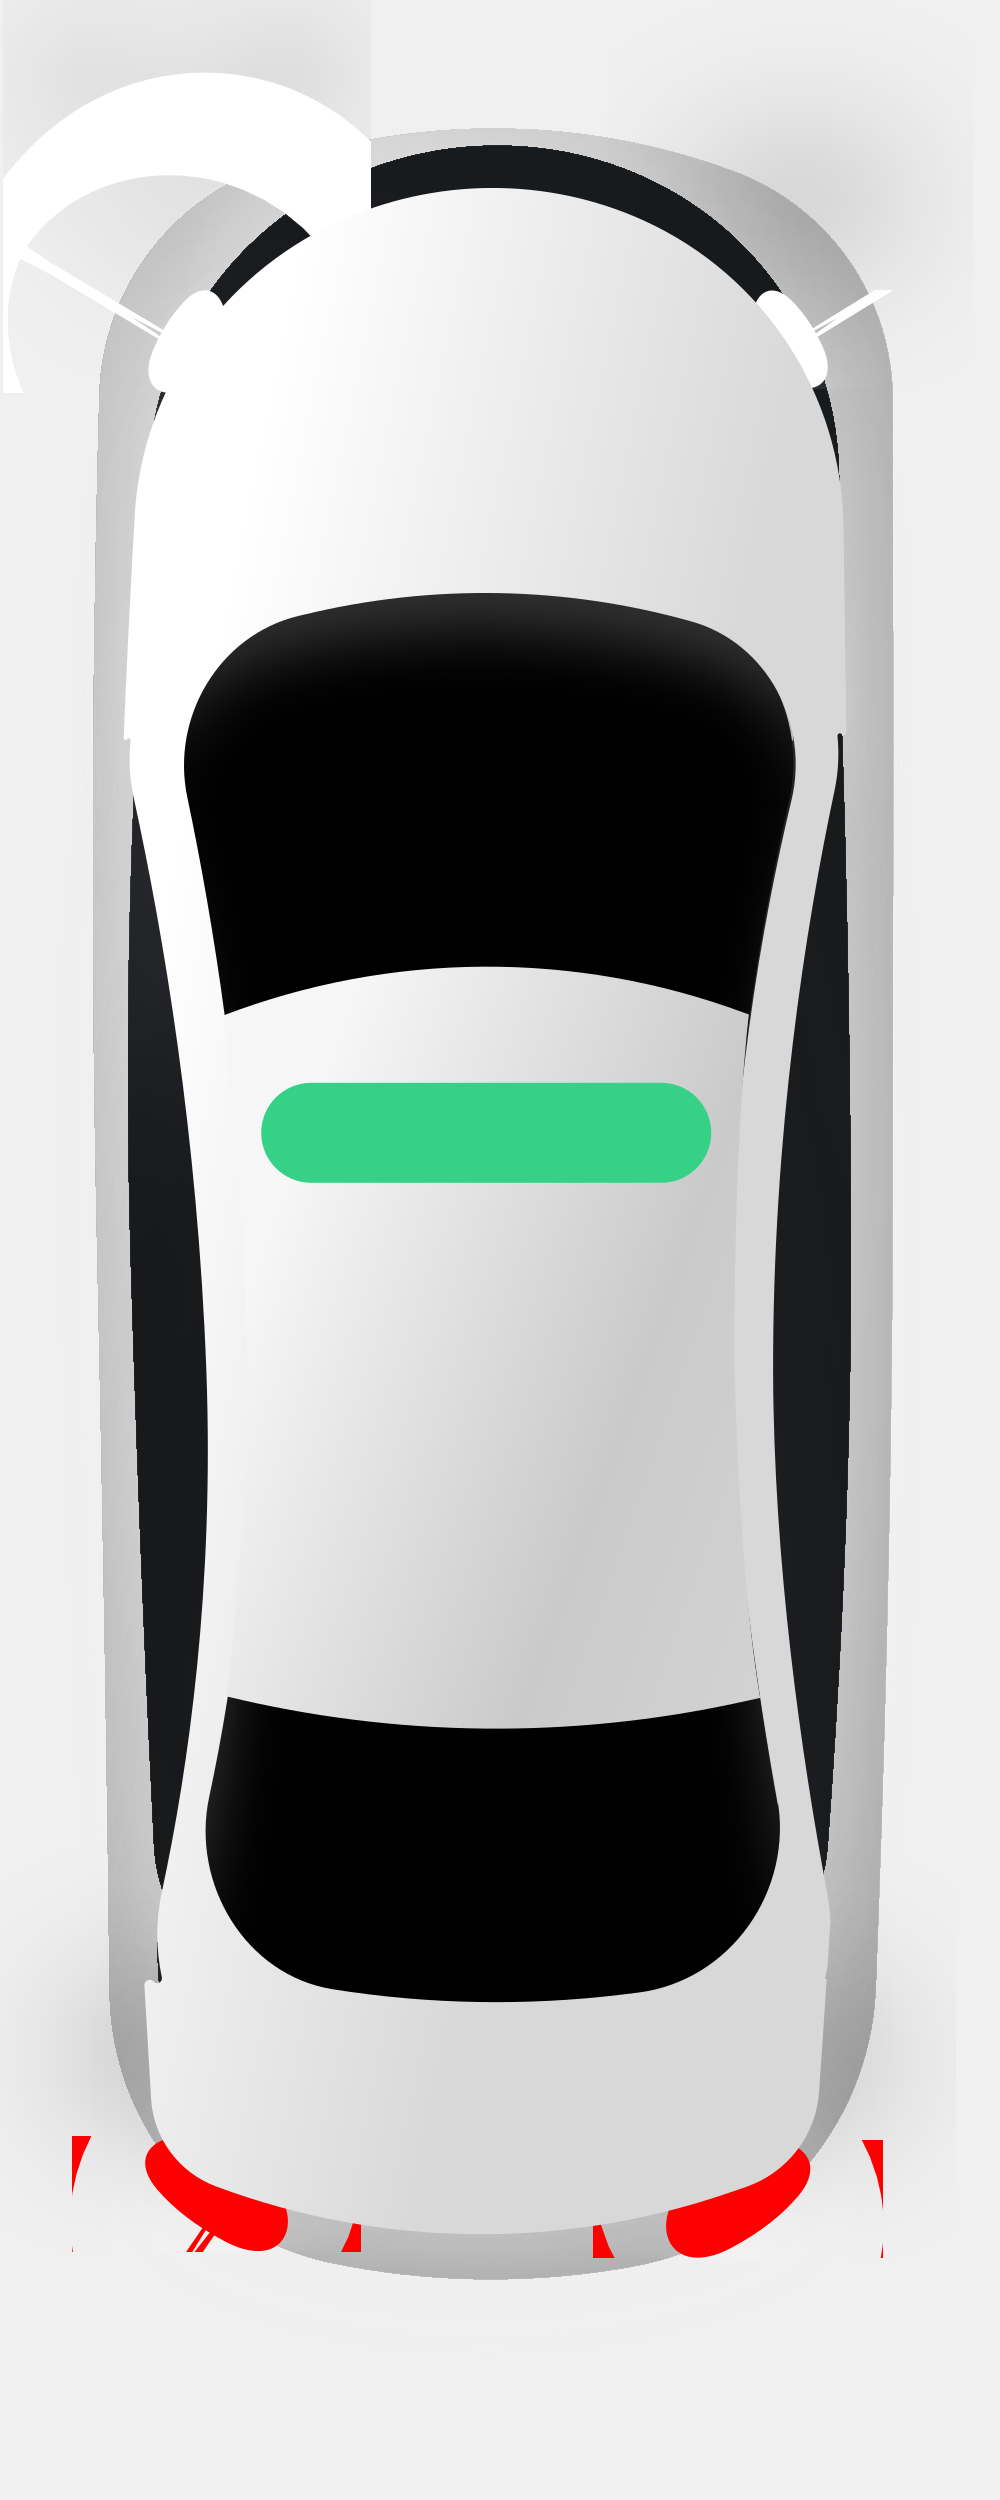
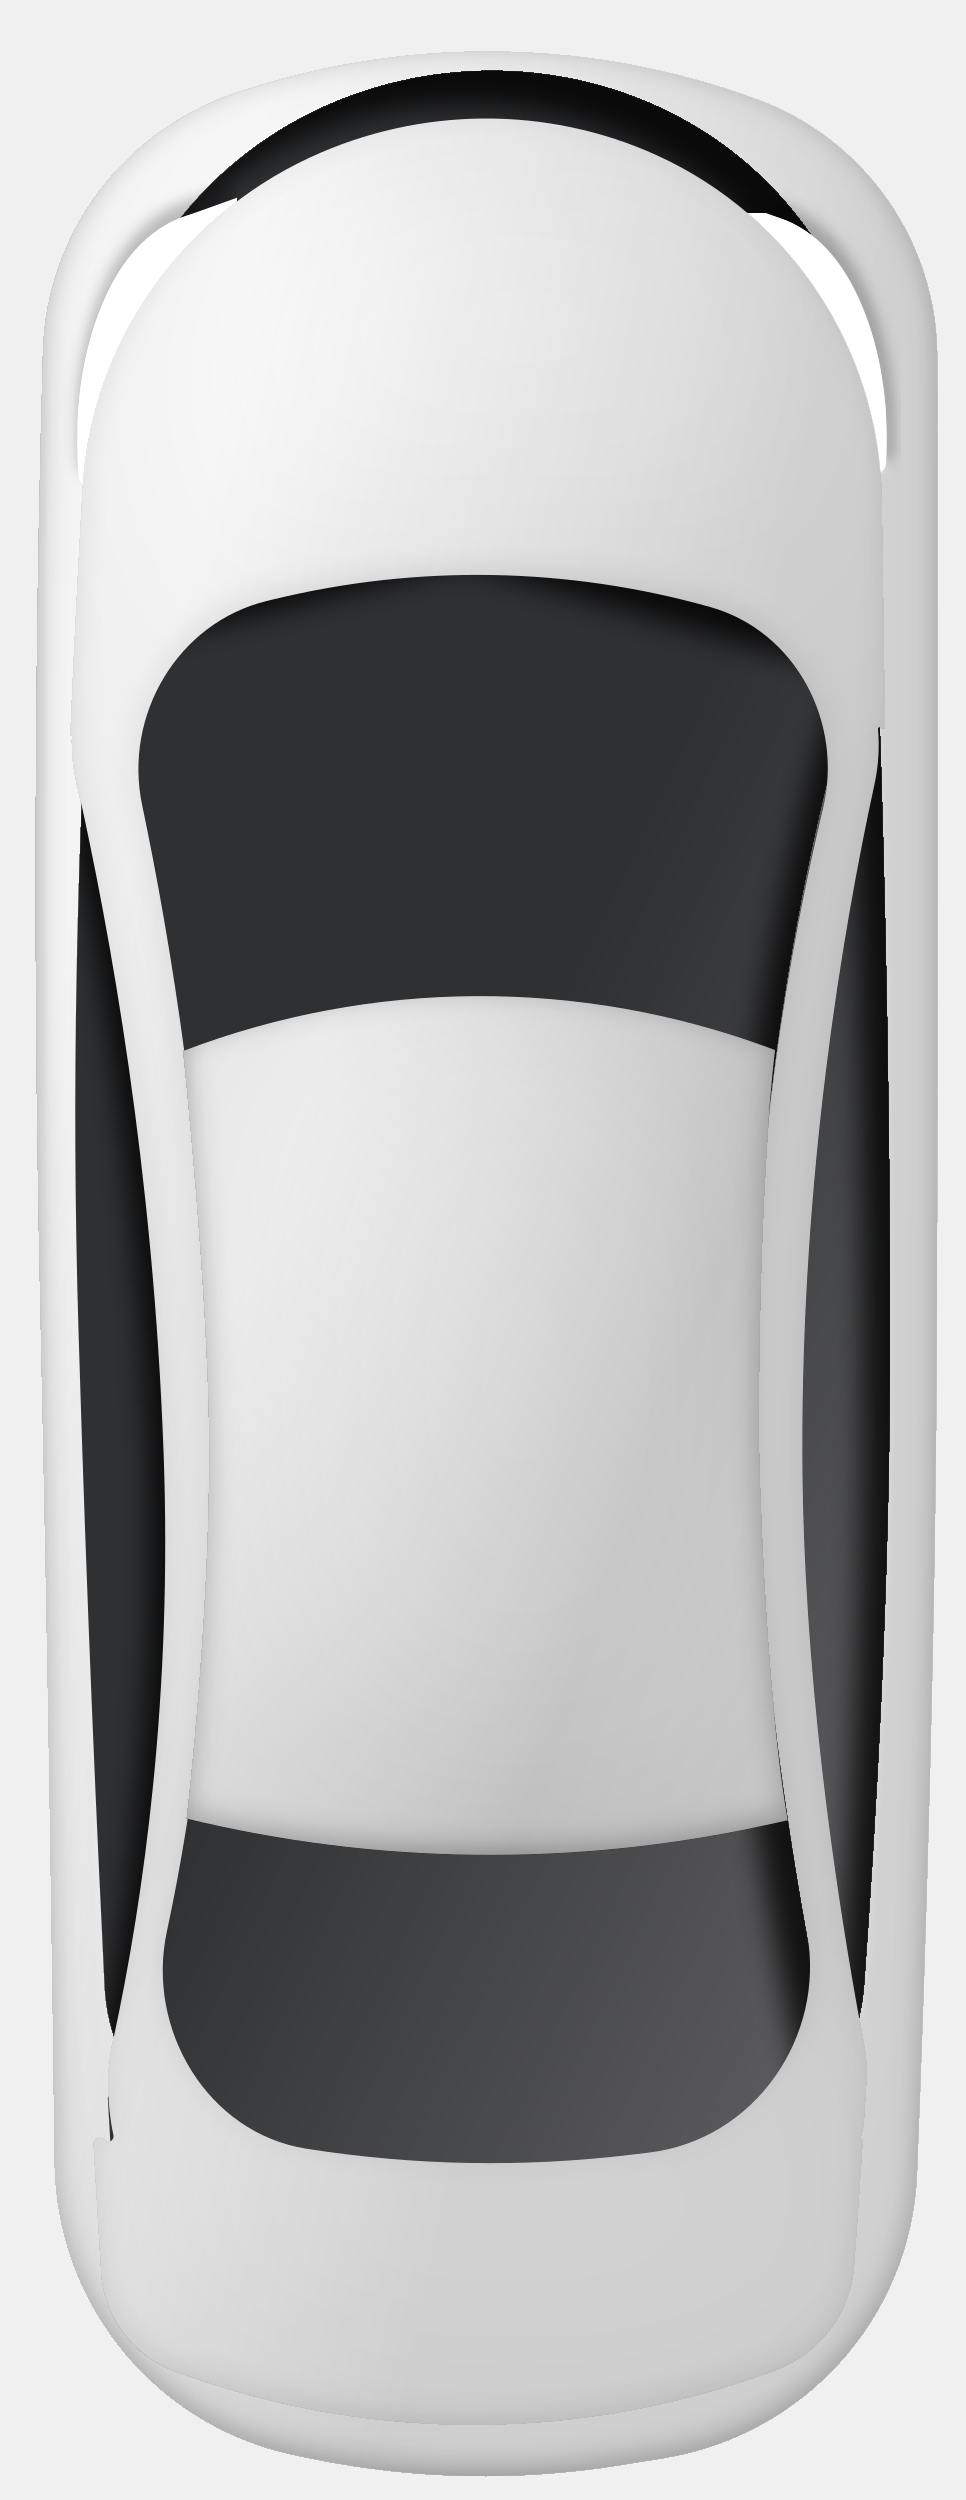
- <svg xmlns="http://www.w3.org/2000/svg" width="10" height="25" viewBox="0 0 10 25" fill="none">
-   <g filter="url(#filter0_ii_1_304)">
-     <path d="M0.995 3.944C1.025 2.884 1.729 1.968 2.74 1.643L2.811 1.62C4.288 1.145 5.879 1.177 7.33 1.712C8.289 2.065 8.925 2.975 8.927 3.998C8.931 5.795 8.934 8.851 8.925 12.359C8.917 15.157 8.831 17.966 8.757 19.879C8.702 21.284 7.657 22.45 6.268 22.675L6.178 22.69C5.231 22.844 4.266 22.824 3.328 22.632C2.039 22.367 1.112 21.24 1.097 19.922C1.078 18.192 1.04 15.562 0.97 12.37C0.891 8.767 0.943 5.739 0.995 3.944Z" fill="url(#paint0_linear_1_304)" />
+ <svg xmlns="http://www.w3.org/2000/svg" width="102" height="264" viewBox="0 0 102 264" fill="none">
+   <g filter="url(#filter0_ii_3_1819)">
+     <path d="M4.555 37.079C4.917 24.47 13.295 13.569 25.322 9.7L26.171 9.427C43.75 3.772 62.684 4.155 79.955 10.516C91.363 14.717 98.94 25.552 98.963 37.727C99.006 59.109 99.041 95.478 98.933 137.239C98.843 171.928 97.725 206.78 96.823 229.549C96.225 244.63 85.002 257.139 70.093 259.562L65.541 260.302C54.739 262.058 43.718 261.834 33.018 259.639L31.251 259.276C16.529 256.256 5.958 243.38 5.79 228.34C5.56 207.772 5.113 176.036 4.265 137.359C3.324 94.487 3.942 58.444 4.555 37.079Z" fill="url(#paint0_linear_3_1819)" />
  </g>
-   <path d="M1.826 7.847C1.659 7.05 2.142 6.227 2.936 6.033L3.001 6.017C4.294 5.702 5.644 5.727 6.92 6.09C7.676 6.305 8.104 7.114 7.921 7.881C7.631 9.096 7.287 10.999 7.291 13.169C7.295 14.971 7.55 16.787 7.78 18.06C7.947 18.986 7.312 19.898 6.376 20.012L6.221 20.031C5.246 20.15 4.26 20.132 3.291 19.977C2.414 19.837 1.863 18.917 2.049 18.046C2.296 16.893 2.537 15.202 2.468 13.169C2.393 10.953 2.081 9.064 1.826 7.847Z" fill="#A7A5A5" />
-   <g filter="url(#filter1_di_1_304)">
-     <path fill-rule="evenodd" clip-rule="evenodd" d="M1.489 4.648C1.557 3.428 2.305 2.344 3.408 1.813C4.381 1.346 5.518 1.336 6.489 1.795C7.634 2.336 8.371 3.476 8.39 4.745C8.399 5.362 8.409 6.083 8.418 6.859C8.419 6.889 8.378 6.902 8.36 6.878C8.341 6.854 8.303 6.871 8.306 6.902C8.324 7.071 8.316 7.245 8.28 7.418C8 8.769 7.656 10.932 7.662 13.406C7.667 15.395 7.951 17.397 8.211 18.817C8.259 19.076 8.251 19.333 8.198 19.577C8.196 19.585 8.206 19.59 8.211 19.584C8.216 19.578 8.226 19.582 8.225 19.59C8.197 20.044 8.17 20.433 8.149 20.734C8.12 21.142 7.85 21.492 7.464 21.63L7.296 21.69C5.659 22.272 3.871 22.25 2.256 21.625C1.907 21.49 1.668 21.167 1.646 20.792C1.626 20.458 1.6 20 1.57 19.448C1.568 19.416 1.614 19.402 1.632 19.429C1.649 19.456 1.69 19.439 1.686 19.407C1.664 19.208 1.672 19.003 1.716 18.801C1.991 17.514 2.255 15.645 2.176 13.404C2.09 10.941 1.737 8.84 1.447 7.48C1.424 7.37 1.412 7.26 1.409 7.151C1.409 7.14 1.395 7.137 1.39 7.147C1.386 7.157 1.369 7.154 1.37 7.142C1.407 6.214 1.45 5.358 1.489 4.648ZM1.978 7.506C1.821 6.748 2.279 5.969 3.032 5.78L3.095 5.764C4.367 5.445 5.699 5.47 6.954 5.837C7.671 6.046 8.076 6.814 7.905 7.543C7.621 8.747 7.275 10.671 7.279 12.868C7.282 14.696 7.538 16.537 7.764 17.807C7.92 18.69 7.315 19.559 6.423 19.671L6.273 19.689C5.309 19.81 4.333 19.792 3.376 19.635C2.539 19.497 2.014 18.622 2.191 17.791C2.434 16.643 2.679 14.933 2.612 12.869C2.538 10.622 2.227 8.713 1.978 7.506Z" fill="#7A8591" />
+   <path d="M14.451 83.539C12.463 74.046 18.207 64.249 27.659 61.944L28.43 61.755C43.817 58.002 59.888 58.3 75.07 62.619C84.067 65.179 89.16 74.806 86.986 83.934C83.542 98.394 79.444 121.051 79.492 146.872C79.532 168.324 82.567 189.928 85.306 205.089C87.295 216.1 79.735 226.962 68.603 228.318L66.759 228.542C55.151 229.956 43.412 229.739 31.886 227.897C21.444 226.228 14.893 215.282 17.107 204.917C20.038 191.2 22.908 171.07 22.088 146.872C21.194 120.494 17.484 98.016 14.451 83.539Z" fill="#A7A5A5" />
+   <g filter="url(#filter1_di_3_1819)">
+     <path fill-rule="evenodd" clip-rule="evenodd" d="M10.441 45.465C11.25 30.944 20.143 18.041 33.281 11.723C44.854 6.158 58.394 6.044 69.95 11.502C83.577 17.939 92.349 31.515 92.568 46.617C92.672 53.817 92.787 62.203 92.899 71.229C92.903 71.558 92.464 71.7 92.261 71.441C92.056 71.18 91.65 71.369 91.688 71.699C91.911 73.695 91.826 75.753 91.397 77.798C88.031 93.829 83.833 119.858 83.909 149.701C83.971 173.363 87.35 197.191 90.445 214.1C91.008 217.174 90.92 220.24 90.281 223.141C90.26 223.236 90.379 223.297 90.442 223.223C90.501 223.154 90.614 223.199 90.609 223.289C90.269 228.692 89.955 233.329 89.703 236.904C89.36 241.768 86.147 245.936 81.545 247.574L79.548 248.285C60.064 255.219 38.782 254.946 19.572 247.517C15.409 245.907 12.569 242.057 12.304 237.595C12.068 233.626 11.753 228.178 11.397 221.606C11.376 221.22 11.92 221.058 12.135 221.379C12.345 221.695 12.824 221.492 12.782 221.115C12.518 218.745 12.62 216.309 13.134 213.903C16.409 198.591 19.556 176.342 18.618 149.671C17.551 119.346 13.098 93.632 9.587 77.518C9.401 76.661 9.276 75.801 9.209 74.944C9.205 74.894 9.136 74.884 9.119 74.931C9.101 74.982 9.023 74.967 9.025 74.913C9.465 63.954 9.975 53.846 10.441 45.465ZM16.254 79.481C14.393 70.456 19.834 61.184 28.799 58.936L29.553 58.746C44.694 54.948 60.547 55.247 75.482 59.612C84.013 62.105 88.836 71.234 86.796 79.91C83.424 94.25 79.305 117.141 79.346 143.293C79.38 165.049 82.428 186.961 85.114 202.077C86.982 212.587 79.777 222.922 69.163 224.253L67.374 224.477C55.899 225.915 44.288 225.696 32.896 223.827C22.934 222.192 16.686 211.777 18.787 201.882C21.687 188.226 24.602 167.872 23.798 143.302C22.923 116.557 19.215 93.843 16.254 79.481Z" fill="url(#paint1_linear_3_1819)" />
  </g>
-   <path d="M1.844 7.932C1.67 7.088 2.18 6.217 3.02 6.013L4.588 5.63C4.84 5.568 5.105 5.573 5.354 5.644L6.792 6.053C7.617 6.288 8.085 7.173 7.89 8.012C7.608 9.23 7.287 11.076 7.291 13.169C7.295 15 7.558 16.845 7.791 18.121C7.954 19.014 7.341 19.895 6.438 20.005L4.961 20.184C4.822 20.201 4.681 20.199 4.543 20.177L3.404 19.995C2.468 19.845 1.881 18.863 2.073 17.933C2.311 16.784 2.535 15.137 2.468 13.169C2.395 11.003 2.095 9.15 1.844 7.932Z" fill="black" />
-   <g filter="url(#filter2_d_1_304)">
-     <g filter="url(#filter3_d_1_304)">
-       <path d="M8.222 3.456C8.131 3.261 8.025 3.114 7.915 3.005C7.621 2.715 7.405 3.114 7.606 3.475C7.624 3.506 7.641 3.538 7.659 3.571C7.917 4.049 8.451 3.949 8.222 3.456Z" fill="white" />
-       <path d="M7.915 3.005C7.621 2.715 7.405 3.114 7.606 3.474L7.659 3.571L7.71 3.654C7.963 4.009 8.377 3.931 8.256 3.544L8.222 3.457C8.154 3.31 8.077 3.19 7.996 3.094L7.915 3.005Z" stroke="white" stroke-width="4.355" stroke-linecap="round" />
+   <g filter="url(#filter2_di_3_1819)">
+     <path d="M10.677 67.713C10.447 66.883 10.952 66.019 11.791 65.814L51.521 56.123C51.773 56.062 52.038 56.066 52.287 56.137L90.1 66.895C90.926 67.13 91.389 68.001 91.126 68.822C88.845 75.951 79.419 107.788 79.492 146.872C79.556 181.35 87.357 216.219 89.232 224.105C89.441 224.987 88.831 225.854 87.928 225.964L49.47 230.648C49.331 230.665 49.19 230.662 49.052 230.64L13.495 224.958C12.56 224.808 11.985 223.854 12.289 222.953C14.701 215.81 23.444 186.908 22.088 146.872C20.71 106.22 12.644 74.831 10.677 67.713Z" fill="url(#paint2_linear_3_1819)" />
+   </g>
+   <g filter="url(#filter3_d_3_1819)">
+     <g filter="url(#filter4_d_3_1819)">
+       <path d="M90.567 31.279C87.398 24.476 82.752 22.63 79.57 22.527C78.506 22.492 78.108 23.702 78.757 24.546C83.878 31.216 88.444 41.702 91.164 49.064C91.677 50.452 93.501 50.299 93.581 48.822C93.846 43.949 93.36 37.275 90.567 31.279Z" fill="white" />
+       <path d="M81.904 25.184C85.606 30.573 88.909 37.562 91.362 43.572C91.103 39.919 90.317 35.896 88.593 32.195C86.591 27.897 84.046 25.972 81.904 25.184Z" stroke="white" stroke-width="4.355" stroke-linecap="round" />
    </g>
  </g>
-   <g filter="url(#filter4_d_1_304)">
-     <g filter="url(#filter5_d_1_304)">
-       <path d="M7.316 22.477C7.615 22.317 7.831 22.14 7.983 21.959C8.367 21.504 7.754 21.225 7.251 21.548C7.191 21.586 7.131 21.623 7.07 21.661C6.392 22.077 6.614 22.853 7.316 22.477Z" fill="#FF0000" />
-       <path d="M7.983 21.959C8.366 21.504 7.753 21.225 7.25 21.548L7.07 21.661C6.434 22.051 6.589 22.758 7.19 22.535L7.316 22.477C7.541 22.357 7.718 22.227 7.857 22.094L7.983 21.959Z" stroke="#FF0000" stroke-width="4.355" stroke-linecap="round" />
-     </g>
+   <g filter="url(#filter5_d_3_1819)">
+     <path d="M11.006 31.656C14.176 24.433 19.031 22.441 22.345 22.3C23.408 22.255 23.829 23.458 23.198 24.314C17.953 31.43 13.39 42.633 10.731 50.396C10.252 51.795 8.418 51.687 8.297 50.213C7.88 45.125 8.199 38.053 11.006 31.656Z" fill="white" />
+     <path d="M20.109 24.94C16.22 30.812 12.812 38.523 10.35 45.032C10.489 41.068 11.202 36.627 13 32.53C15.071 27.812 17.821 25.754 20.109 24.94Z" stroke="white" stroke-width="4.355" stroke-linecap="round" />
  </g>
-   <g filter="url(#filter6_d_1_304)">
-     <g filter="url(#filter7_d_1_304)">
-       <path d="M2.251 22.415C1.945 22.254 1.726 22.075 1.572 21.895C1.197 21.456 1.775 21.19 2.263 21.499C2.331 21.542 2.4 21.585 2.47 21.627C3.135 22.028 2.938 22.777 2.251 22.415Z" fill="#FF0000" />
-       <path d="M1.571 21.895C1.197 21.456 1.775 21.191 2.263 21.5C2.331 21.543 2.401 21.585 2.471 21.628L2.585 21.706C3.073 22.09 2.92 22.671 2.374 22.471L2.252 22.415C2.022 22.294 1.841 22.163 1.7 22.029L1.571 21.895Z" stroke="#FF0000" stroke-width="4.355" stroke-linecap="round" />
-     </g>
+   <g filter="url(#filter6_di_3_1819)">
+     <path fill-rule="evenodd" clip-rule="evenodd" d="M22.387 51.648C15.363 53.501 10.21 59.499 9.691 66.734C9.545 68.766 9.394 71.034 9.244 73.521C10.104 65.894 15.488 59.128 23.282 57.292L27.4 56.322C43.757 52.47 60.804 52.906 76.884 57.59L78.595 58.088C87.856 60.786 93.207 70.554 91.201 80.019C87.85 95.832 83.723 121.274 83.799 150.408C83.859 173.424 87.159 196.601 90.223 213.208C90.285 213.544 90.34 213.88 90.386 214.215C90.826 212.778 91.113 211.274 91.228 209.721C92.435 193.407 93.989 167.365 93.983 141.529C93.976 110.004 93.152 82.858 92.59 67.989C92.315 60.698 87.448 54.448 80.481 52.32L78.798 51.806C61.533 46.531 43.106 46.184 25.588 50.804L22.387 51.648ZM12.675 216.662C12.734 215.455 12.89 214.244 13.148 213.04C16.378 197.986 19.434 176.305 18.507 150.378C17.45 120.78 13.064 95.643 9.568 79.755C9.261 78.361 9.117 76.96 9.124 75.575C8.248 90.914 7.486 113.716 8.291 140.573C9.187 170.448 10.302 194.94 11.054 209.797C11.177 212.227 11.742 214.542 12.675 216.662Z" fill="url(#paint3_linear_3_1819)" />
  </g>
-   <g filter="url(#filter8_d_1_304)">
-     <path d="M1.537 3.488C1.627 3.282 1.734 3.127 1.846 3.011C2.145 2.703 2.379 3.114 2.178 3.494C2.161 3.527 2.143 3.561 2.126 3.595C1.868 4.099 1.31 4.006 1.537 3.488Z" fill="white" />
-     <path d="M1.846 3.011C2.145 2.703 2.38 3.114 2.179 3.494L2.126 3.595L2.074 3.682C1.82 4.059 1.387 3.987 1.504 3.58L1.537 3.488C1.605 3.334 1.681 3.207 1.763 3.105L1.846 3.011Z" stroke="white" stroke-width="4.355" stroke-linecap="round" />
+   <g filter="url(#filter7_ii_3_1819)">
+     <path fill-rule="evenodd" clip-rule="evenodd" d="M8.747 51.496C9.609 36.387 18.984 23.008 32.748 16.621C44.355 11.236 57.794 11.128 69.371 16.404C83.633 22.903 92.867 36.993 93.101 52.703C93.206 59.798 93.322 67.981 93.434 76.749C93.437 76.944 93.178 77.024 93.065 76.865C92.951 76.706 92.703 76.805 92.72 77.001C92.885 78.903 92.772 80.853 92.352 82.789C88.894 98.699 84.653 124.223 84.731 153.439C84.793 176.101 88.063 198.917 91.171 215.535C91.369 216.597 91.494 217.658 91.548 218.713C91.434 220.589 91.321 222.402 91.209 224.144C91.108 224.718 90.986 225.287 90.844 225.849C90.825 225.922 90.918 225.97 90.966 225.913C91.01 225.86 91.097 225.894 91.092 225.963C90.754 231.171 90.439 235.673 90.183 239.205C89.809 244.354 86.37 248.751 81.478 250.431L79.461 251.124C59.596 257.945 38.03 257.679 18.446 250.371C14.022 248.72 10.988 244.66 10.697 239.939C10.482 236.434 10.208 231.845 9.898 226.4C9.866 225.823 10.645 225.542 11.019 225.982C11.402 226.433 12.099 226.028 11.975 225.45C11.277 222.195 11.234 218.762 11.961 215.389C15.213 200.301 18.21 178.895 17.274 153.41C16.184 123.729 11.674 98.509 8.067 82.526C7.699 80.893 7.554 79.249 7.613 77.631C7.615 77.583 7.552 77.564 7.528 77.606C7.505 77.649 7.44 77.63 7.442 77.582C7.852 67.967 8.315 59.065 8.747 51.496ZM15.01 85.012C13.019 75.538 18.761 65.742 28.202 63.456L28.965 63.272C44.164 59.593 60.026 59.882 75.021 64.11C84.008 66.644 89.093 76.263 86.911 85.374C83.5 99.622 79.473 121.821 79.514 147.098C79.548 168.09 82.52 189.229 85.222 204.142C87.212 215.118 79.669 225.962 68.568 227.304L66.738 227.525C55.287 228.91 43.712 228.7 32.343 226.9C21.932 225.251 15.404 214.328 17.618 203.997C20.512 190.497 23.324 170.778 22.521 147.107C21.645 121.294 18.007 99.275 15.01 85.012Z" fill="url(#paint4_linear_3_1819)" />
  </g>
-   <g filter="url(#filter9_dii_1_304)">
-     <path fill-rule="evenodd" clip-rule="evenodd" d="M2.575 5.146C1.935 5.315 1.466 5.86 1.42 6.518C1.334 7.757 1.228 9.958 1.309 12.64C1.384 15.15 1.478 17.208 1.541 18.456C1.551 18.66 1.599 18.855 1.677 19.033C1.682 18.931 1.695 18.83 1.717 18.729C1.988 17.464 2.245 15.642 2.167 13.463C2.081 11.066 1.736 9.017 1.448 7.677C1.252 6.767 1.805 5.822 2.715 5.608L2.827 5.581C4.259 5.244 5.75 5.282 7.157 5.692C7.968 5.928 8.436 6.782 8.263 7.611C7.983 8.943 7.647 11.054 7.653 13.466C7.658 15.4 7.935 17.347 8.193 18.743C8.198 18.771 8.203 18.799 8.207 18.827C8.244 18.706 8.268 18.58 8.277 18.45C8.379 17.079 8.509 14.891 8.509 12.72C8.508 10.102 8.441 7.844 8.393 6.586C8.369 5.946 7.942 5.398 7.331 5.211C5.816 4.748 4.199 4.718 2.662 5.123L2.575 5.146Z" fill="black" />
+   <g filter="url(#filter8_ii_3_1819)">
+     <path d="M19.353 110.976C39.231 103.38 61.19 103.256 81.152 110.628L81.848 110.885C81.848 110.885 80.109 124.034 80.109 151.978C80.776 179.749 83.185 192.222 83.185 192.222L80.803 192.743C60.656 197.142 39.773 196.905 19.732 192.05C19.732 192.05 22.251 170.687 22.108 151.952C21.985 135.853 19.353 110.976 19.353 110.976Z" fill="url(#paint5_linear_3_1819)" />
  </g>
-   <path fill-rule="evenodd" clip-rule="evenodd" d="M1.347 5.155C1.42 3.886 2.207 2.762 3.364 2.225C4.339 1.772 5.468 1.763 6.441 2.207C7.639 2.753 8.415 3.937 8.435 5.257C8.444 5.867 8.454 6.572 8.463 7.328C8.464 7.352 8.432 7.362 8.418 7.343C8.403 7.323 8.373 7.336 8.375 7.36C8.393 7.54 8.384 7.724 8.345 7.907C8.06 9.25 7.725 11.34 7.731 13.721C7.737 15.625 8.011 17.542 8.273 18.938C8.289 19.028 8.3 19.117 8.304 19.206C8.295 19.363 8.285 19.515 8.276 19.661C8.268 19.703 8.26 19.744 8.25 19.785C8.249 19.79 8.255 19.794 8.259 19.79C8.262 19.786 8.268 19.788 8.267 19.793C8.238 20.24 8.211 20.625 8.19 20.927C8.158 21.36 7.869 21.729 7.458 21.87L7.289 21.928C5.62 22.502 3.808 22.479 2.162 21.865C1.79 21.727 1.535 21.385 1.511 20.989C1.493 20.694 1.47 20.309 1.444 19.851C1.441 19.803 1.507 19.779 1.538 19.816C1.57 19.854 1.629 19.82 1.618 19.771C1.56 19.498 1.556 19.209 1.617 18.926C1.89 17.658 2.142 15.86 2.064 13.718C1.977 11.356 1.632 9.33 1.338 7.981C1.296 7.788 1.287 7.594 1.306 7.404C1.308 7.385 1.283 7.375 1.272 7.392C1.262 7.408 1.235 7.4 1.236 7.381C1.271 6.56 1.31 5.8 1.347 5.155ZM1.873 7.972C1.706 7.176 2.188 6.352 2.982 6.16L3.046 6.145C4.323 5.836 5.656 5.86 6.916 6.215C7.671 6.428 8.098 7.236 7.915 8.002C7.628 9.199 7.29 11.064 7.293 13.188C7.296 14.952 7.546 16.728 7.773 17.981C7.94 18.903 7.306 19.814 6.373 19.927L6.22 19.946C5.257 20.062 4.285 20.045 3.33 19.893C2.455 19.755 1.906 18.837 2.092 17.969C2.336 16.835 2.572 15.178 2.504 13.189C2.431 11.02 2.125 9.17 1.873 7.972Z" fill="url(#paint1_linear_1_304)" />
-   <path d="M2.238 10.153C3.908 9.515 5.753 9.504 7.431 10.124L7.489 10.145C7.489 10.145 7.343 11.25 7.343 13.598C7.399 15.931 7.602 16.979 7.602 16.979L7.401 17.023C5.709 17.393 3.954 17.373 2.27 16.965C2.27 16.965 2.482 15.17 2.47 13.596C2.459 12.243 2.238 10.153 2.238 10.153Z" fill="url(#paint2_linear_1_304)" />
-   <rect x="2.612" y="10.828" width="4.5" height="1" rx="0.5" fill="#34D186" />
  <defs>
-     <filter id="filter0_ii_1_304" x="0.93" y="-4.52" width="12.355" height="27.312" filterUnits="userSpaceOnUse" color-interpolation-filters="sRGB">
+     <filter id="filter0_ii_3_1819" x="3.781" y="-0.357" width="99.578" height="261.828" filterUnits="userSpaceOnUse" color-interpolation-filters="sRGB">
      <feFlood flood-opacity="0" result="BackgroundImageFix" />
      <feBlend mode="normal" in="SourceGraphic" in2="BackgroundImageFix" result="shape" />
      <feColorMatrix in="SourceAlpha" type="matrix" values="0 0 0 0 0 0 0 0 0 0 0 0 0 0 0 0 0 0 127 0" result="hardAlpha" />
      <feOffset dx="4.355" dy="-5.806" />
      <feGaussianBlur stdDeviation="17.419" />
      <feComposite in2="hardAlpha" operator="arithmetic" k2="-1" k3="1" />
      <feColorMatrix type="matrix" values="0 0 0 0 0 0 0 0 0 0 0 0 0 0 0 0 0 0 0.07 0" />
-       <feBlend mode="normal" in2="shape" result="effect1_innerShadow_1_304" />
+       <feBlend mode="normal" in2="shape" result="effect1_innerShadow_3_1819" />
      <feColorMatrix in="SourceAlpha" type="matrix" values="0 0 0 0 0 0 0 0 0 0 0 0 0 0 0 0 0 0 127 0" result="hardAlpha" />
      <feOffset dy="-0.726" />
      <feGaussianBlur stdDeviation="1.452" />
      <feComposite in2="hardAlpha" operator="arithmetic" k2="-1" k3="1" />
      <feColorMatrix type="matrix" values="0 0 0 0 0 0 0 0 0 0 0 0 0 0 0 0 0 0 0.25 0" />
-       <feBlend mode="normal" in2="effect1_innerShadow_1_304" result="effect2_innerShadow_1_304" />
+       <feBlend mode="normal" in2="effect1_innerShadow_3_1819" result="effect2_innerShadow_3_1819" />
    </filter>
-     <filter id="filter1_di_1_304" x="-1.534" y="1.457" width="10.702" height="23.557" filterUnits="userSpaceOnUse" color-interpolation-filters="sRGB">
+     <filter id="filter1_di_3_1819" x="6.122" y="7.478" width="87.528" height="248.719" filterUnits="userSpaceOnUse" color-interpolation-filters="sRGB">
      <feFlood flood-opacity="0" result="BackgroundImageFix" />
      <feColorMatrix in="SourceAlpha" type="matrix" values="0 0 0 0 0 0 0 0 0 0 0 0 0 0 0 0 0 0 127 0" result="hardAlpha" />
      <feOffset dy="0.751" />
      <feGaussianBlur stdDeviation="0.375" />
      <feColorMatrix type="matrix" values="0 0 0 0 0.925 0 0 0 0 0.925 0 0 0 0 0.925 0 0 0 0.37 0" />
-       <feBlend mode="normal" in2="BackgroundImageFix" result="effect1_dropShadow_1_304" />
-       <feBlend mode="normal" in="SourceGraphic" in2="effect1_dropShadow_1_304" result="shape" />
+       <feBlend mode="normal" in2="BackgroundImageFix" result="effect1_dropShadow_3_1819" />
+       <feBlend mode="normal" in="SourceGraphic" in2="effect1_dropShadow_3_1819" result="shape" />
      <feColorMatrix in="SourceAlpha" type="matrix" values="0 0 0 0 0 0 0 0 0 0 0 0 0 0 0 0 0 0 127 0" result="hardAlpha" />
      <feOffset dx="-2.903" dy="3.629" />
      <feGaussianBlur stdDeviation="1.452" />
      <feComposite in2="hardAlpha" operator="arithmetic" k2="-1" k3="1" />
      <feColorMatrix type="matrix" values="0 0 0 0 0 0 0 0 0 0 0 0 0 0 0 0 0 0 0.8 0" />
-       <feBlend mode="normal" in2="shape" result="effect2_innerShadow_1_304" />
+       <feBlend mode="normal" in2="shape" result="effect2_innerShadow_3_1819" />
    </filter>
-     <filter id="filter2_d_1_304" x="6.076" y="0.002" width="3.653" height="3.88" filterUnits="userSpaceOnUse" color-interpolation-filters="sRGB">
+     <filter id="filter2_di_3_1819" x="7.718" y="56.08" width="84.232" height="177.482" filterUnits="userSpaceOnUse" color-interpolation-filters="sRGB">
+       <feFlood flood-opacity="0" result="BackgroundImageFix" />
+       <feColorMatrix in="SourceAlpha" type="matrix" values="0 0 0 0 0 0 0 0 0 0 0 0 0 0 0 0 0 0 127 0" result="hardAlpha" />
+       <feOffset dy="0.751" />
+       <feGaussianBlur stdDeviation="0.375" />
+       <feColorMatrix type="matrix" values="0 0 0 0 0.925 0 0 0 0 0.925 0 0 0 0 0.925 0 0 0 0.37 0" />
+       <feBlend mode="normal" in2="BackgroundImageFix" result="effect1_dropShadow_3_1819" />
+       <feBlend mode="normal" in="SourceGraphic" in2="effect1_dropShadow_3_1819" result="shape" />
+       <feColorMatrix in="SourceAlpha" type="matrix" values="0 0 0 0 0 0 0 0 0 0 0 0 0 0 0 0 0 0 127 0" result="hardAlpha" />
+       <feOffset dx="-2.903" dy="3.629" />
+       <feGaussianBlur stdDeviation="1.452" />
+       <feComposite in2="hardAlpha" operator="arithmetic" k2="-1" k3="1" />
+       <feColorMatrix type="matrix" values="0 0 0 0 0 0 0 0 0 0 0 0 0 0 0 0 0 0 0.8 0" />
+       <feBlend mode="normal" in2="shape" result="effect2_innerShadow_3_1819" />
+     </filter>
+     <filter id="filter3_d_3_1819" x="76.991" y="19.623" width="18.105" height="30.4" filterUnits="userSpaceOnUse" color-interpolation-filters="sRGB">
      <feFlood flood-opacity="0" result="BackgroundImageFix" />
      <feColorMatrix in="SourceAlpha" type="matrix" values="0 0 0 0 0 0 0 0 0 0 0 0 0 0 0 0 0 0 127 0" result="hardAlpha" />
      <feOffset dy="-1.452" />
      <feGaussianBlur stdDeviation="0.726" />
      <feColorMatrix type="matrix" values="0 0 0 0 0 0 0 0 0 0 0 0 0 0 0 0 0 0 0.25 0" />
-       <feBlend mode="normal" in2="BackgroundImageFix" result="effect1_dropShadow_1_304" />
-       <feBlend mode="normal" in="SourceGraphic" in2="effect1_dropShadow_1_304" result="shape" />
+       <feBlend mode="normal" in2="BackgroundImageFix" result="effect1_dropShadow_3_1819" />
+       <feBlend mode="normal" in="SourceGraphic" in2="effect1_dropShadow_3_1819" result="shape" />
    </filter>
-     <filter id="filter3_d_1_304" x="6.802" y="2.905" width="2.202" height="2.429" filterUnits="userSpaceOnUse" color-interpolation-filters="sRGB">
+     <filter id="filter4_d_3_1819" x="77.717" y="22.526" width="16.653" height="28.948" filterUnits="userSpaceOnUse" color-interpolation-filters="sRGB">
      <feFlood flood-opacity="0" result="BackgroundImageFix" />
      <feColorMatrix in="SourceAlpha" type="matrix" values="0 0 0 0 0 0 0 0 0 0 0 0 0 0 0 0 0 0 127 0" result="hardAlpha" />
      <feOffset dy="0.726" />
      <feGaussianBlur stdDeviation="0.363" />
      <feColorMatrix type="matrix" values="0 0 0 0 1 0 0 0 0 1 0 0 0 0 1 0 0 0 0.25 0" />
-       <feBlend mode="normal" in2="BackgroundImageFix" result="effect1_dropShadow_1_304" />
-       <feBlend mode="normal" in="SourceGraphic" in2="effect1_dropShadow_1_304" result="shape" />
+       <feBlend mode="normal" in2="BackgroundImageFix" result="effect1_dropShadow_3_1819" />
+       <feBlend mode="normal" in="SourceGraphic" in2="effect1_dropShadow_3_1819" result="shape" />
    </filter>
-     <filter id="filter4_d_1_304" x="5.209" y="18.505" width="4.346" height="4.072" filterUnits="userSpaceOnUse" color-interpolation-filters="sRGB">
+     <filter id="filter5_d_3_1819" x="6.696" y="19.395" width="18.25" height="31.989" filterUnits="userSpaceOnUse" color-interpolation-filters="sRGB">
      <feFlood flood-opacity="0" result="BackgroundImageFix" />
      <feColorMatrix in="SourceAlpha" type="matrix" values="0 0 0 0 0 0 0 0 0 0 0 0 0 0 0 0 0 0 127 0" result="hardAlpha" />
      <feOffset dy="-1.452" />
      <feGaussianBlur stdDeviation="0.726" />
      <feColorMatrix type="matrix" values="0 0 0 0 0 0 0 0 0 0 0 0 0 0 0 0 0 0 0.25 0" />
-       <feBlend mode="normal" in2="BackgroundImageFix" result="effect1_dropShadow_1_304" />
-       <feBlend mode="normal" in="SourceGraphic" in2="effect1_dropShadow_1_304" result="shape" />
+       <feBlend mode="normal" in2="BackgroundImageFix" result="effect1_dropShadow_3_1819" />
+       <feBlend mode="normal" in="SourceGraphic" in2="effect1_dropShadow_3_1819" result="shape" />
    </filter>
-     <filter id="filter5_d_1_304" x="5.935" y="21.408" width="2.894" height="2.62" filterUnits="userSpaceOnUse" color-interpolation-filters="sRGB">
-       <feFlood flood-opacity="0" result="BackgroundImageFix" />
-       <feColorMatrix in="SourceAlpha" type="matrix" values="0 0 0 0 0 0 0 0 0 0 0 0 0 0 0 0 0 0 127 0" result="hardAlpha" />
-       <feOffset dy="0.726" />
-       <feGaussianBlur stdDeviation="0.363" />
-       <feColorMatrix type="matrix" values="0 0 0 0 1 0 0 0 0 1 0 0 0 0 1 0 0 0 0.25 0" />
-       <feBlend mode="normal" in2="BackgroundImageFix" result="effect1_dropShadow_1_304" />
-       <feBlend mode="normal" in="SourceGraphic" in2="effect1_dropShadow_1_304" result="shape" />
-     </filter>
-     <filter id="filter6_d_1_304" x="-1.94311e-05" y="18.462" width="4.331" height="4.049" filterUnits="userSpaceOnUse" color-interpolation-filters="sRGB">
-       <feFlood flood-opacity="0" result="BackgroundImageFix" />
-       <feColorMatrix in="SourceAlpha" type="matrix" values="0 0 0 0 0 0 0 0 0 0 0 0 0 0 0 0 0 0 127 0" result="hardAlpha" />
-       <feOffset dy="-1.452" />
-       <feGaussianBlur stdDeviation="0.726" />
-       <feColorMatrix type="matrix" values="0 0 0 0 0 0 0 0 0 0 0 0 0 0 0 0 0 0 0.25 0" />
-       <feBlend mode="normal" in2="BackgroundImageFix" result="effect1_dropShadow_1_304" />
-       <feBlend mode="normal" in="SourceGraphic" in2="effect1_dropShadow_1_304" result="shape" />
-     </filter>
-     <filter id="filter7_d_1_304" x="0.726" y="21.365" width="2.879" height="2.597" filterUnits="userSpaceOnUse" color-interpolation-filters="sRGB">
-       <feFlood flood-opacity="0" result="BackgroundImageFix" />
-       <feColorMatrix in="SourceAlpha" type="matrix" values="0 0 0 0 0 0 0 0 0 0 0 0 0 0 0 0 0 0 127 0" result="hardAlpha" />
-       <feOffset dy="0.726" />
-       <feGaussianBlur stdDeviation="0.363" />
-       <feColorMatrix type="matrix" values="0 0 0 0 1 0 0 0 0 1 0 0 0 0 1 0 0 0 0.25 0" />
-       <feBlend mode="normal" in2="BackgroundImageFix" result="effect1_dropShadow_1_304" />
-       <feBlend mode="normal" in="SourceGraphic" in2="effect1_dropShadow_1_304" result="shape" />
-     </filter>
-     <filter id="filter8_d_1_304" x="0.032" y="-8.10623e-06" width="3.673" height="3.928" filterUnits="userSpaceOnUse" color-interpolation-filters="sRGB">
-       <feFlood flood-opacity="0" result="BackgroundImageFix" />
-       <feColorMatrix in="SourceAlpha" type="matrix" values="0 0 0 0 0 0 0 0 0 0 0 0 0 0 0 0 0 0 127 0" result="hardAlpha" />
-       <feOffset dy="-1.452" />
-       <feGaussianBlur stdDeviation="0.726" />
-       <feColorMatrix type="matrix" values="0 0 0 0 0 0 0 0 0 0 0 0 0 0 0 0 0 0 0.25 0" />
-       <feBlend mode="normal" in2="BackgroundImageFix" result="effect1_dropShadow_1_304" />
-       <feBlend mode="normal" in="SourceGraphic" in2="effect1_dropShadow_1_304" result="shape" />
-     </filter>
-     <filter id="filter9_dii_1_304" x="-1.623" y="4.84" width="10.882" height="17.096" filterUnits="userSpaceOnUse" color-interpolation-filters="sRGB">
+     <filter id="filter6_di_3_1819" x="5.048" y="47.577" width="89.686" height="171.988" filterUnits="userSpaceOnUse" color-interpolation-filters="sRGB">
      <feFlood flood-opacity="0" result="BackgroundImageFix" />
      <feColorMatrix in="SourceAlpha" type="matrix" values="0 0 0 0 0 0 0 0 0 0 0 0 0 0 0 0 0 0 127 0" result="hardAlpha" />
      <feOffset dy="0.751" />
      <feGaussianBlur stdDeviation="0.375" />
      <feColorMatrix type="matrix" values="0 0 0 0 0.925 0 0 0 0 0.925 0 0 0 0 0.925 0 0 0 0.37 0" />
-       <feBlend mode="normal" in2="BackgroundImageFix" result="effect1_dropShadow_1_304" />
-       <feBlend mode="normal" in="SourceGraphic" in2="effect1_dropShadow_1_304" result="shape" />
-       <feColorMatrix in="SourceAlpha" type="matrix" values="0 0 0 0 0 0 0 0 0 0 0 0 0 0 0 0 0 0 127 0" result="hardAlpha" />
-       <feOffset dy="2.252" />
-       <feGaussianBlur stdDeviation="2.252" />
-       <feComposite in2="hardAlpha" operator="arithmetic" k2="-1" k3="1" />
-       <feColorMatrix type="matrix" values="0 0 0 0 0.881 0 0 0 0 0.921 0 0 0 0 1 0 0 0 0.58 0" />
-       <feBlend mode="normal" in2="shape" result="effect2_innerShadow_1_304" />
+       <feBlend mode="normal" in2="BackgroundImageFix" result="effect1_dropShadow_3_1819" />
+       <feBlend mode="normal" in="SourceGraphic" in2="effect1_dropShadow_3_1819" result="shape" />
      <feColorMatrix in="SourceAlpha" type="matrix" values="0 0 0 0 0 0 0 0 0 0 0 0 0 0 0 0 0 0 127 0" result="hardAlpha" />
      <feOffset dx="-2.903" dy="3.629" />
      <feGaussianBlur stdDeviation="1.452" />
      <feComposite in2="hardAlpha" operator="arithmetic" k2="-1" k3="1" />
      <feColorMatrix type="matrix" values="0 0 0 0 0 0 0 0 0 0 0 0 0 0 0 0 0 0 0.8 0" />
-       <feBlend mode="normal" in2="effect2_innerShadow_1_304" result="effect3_innerShadow_1_304" />
+       <feBlend mode="normal" in2="shape" result="effect2_innerShadow_3_1819" />
    </filter>
-     <linearGradient id="paint0_linear_1_304" x1="4.179" y1="21.881" x2="-1.486" y2="20.546" gradientUnits="userSpaceOnUse">
+     <filter id="filter7_ii_3_1819" x="7.442" y="6.707" width="90.347" height="249.345" filterUnits="userSpaceOnUse" color-interpolation-filters="sRGB">
+       <feFlood flood-opacity="0" result="BackgroundImageFix" />
+       <feBlend mode="normal" in="SourceGraphic" in2="BackgroundImageFix" result="shape" />
+       <feColorMatrix in="SourceAlpha" type="matrix" values="0 0 0 0 0 0 0 0 0 0 0 0 0 0 0 0 0 0 127 0" result="hardAlpha" />
+       <feOffset dx="4.355" dy="-5.806" />
+       <feGaussianBlur stdDeviation="17.419" />
+       <feComposite in2="hardAlpha" operator="arithmetic" k2="-1" k3="1" />
+       <feColorMatrix type="matrix" values="0 0 0 0 0 0 0 0 0 0 0 0 0 0 0 0 0 0 0.07 0" />
+       <feBlend mode="normal" in2="shape" result="effect1_innerShadow_3_1819" />
+       <feColorMatrix in="SourceAlpha" type="matrix" values="0 0 0 0 0 0 0 0 0 0 0 0 0 0 0 0 0 0 127 0" result="hardAlpha" />
+       <feOffset dy="-0.726" />
+       <feGaussianBlur stdDeviation="1.452" />
+       <feComposite in2="hardAlpha" operator="arithmetic" k2="-1" k3="1" />
+       <feColorMatrix type="matrix" values="0 0 0 0 0 0 0 0 0 0 0 0 0 0 0 0 0 0 0.09 0" />
+       <feBlend mode="normal" in2="effect1_innerShadow_3_1819" result="effect2_innerShadow_3_1819" />
+     </filter>
+     <filter id="filter8_ii_3_1819" x="19.353" y="99.381" width="68.187" height="96.495" filterUnits="userSpaceOnUse" color-interpolation-filters="sRGB">
+       <feFlood flood-opacity="0" result="BackgroundImageFix" />
+       <feBlend mode="normal" in="SourceGraphic" in2="BackgroundImageFix" result="shape" />
+       <feColorMatrix in="SourceAlpha" type="matrix" values="0 0 0 0 0 0 0 0 0 0 0 0 0 0 0 0 0 0 127 0" result="hardAlpha" />
+       <feOffset dx="4.355" dy="-5.806" />
+       <feGaussianBlur stdDeviation="17.419" />
+       <feComposite in2="hardAlpha" operator="arithmetic" k2="-1" k3="1" />
+       <feColorMatrix type="matrix" values="0 0 0 0 0 0 0 0 0 0 0 0 0 0 0 0 0 0 0.07 0" />
+       <feBlend mode="normal" in2="shape" result="effect1_innerShadow_3_1819" />
+       <feColorMatrix in="SourceAlpha" type="matrix" values="0 0 0 0 0 0 0 0 0 0 0 0 0 0 0 0 0 0 127 0" result="hardAlpha" />
+       <feOffset dy="-0.726" />
+       <feGaussianBlur stdDeviation="1.452" />
+       <feComposite in2="hardAlpha" operator="arithmetic" k2="-1" k3="1" />
+       <feColorMatrix type="matrix" values="0 0 0 0 0 0 0 0 0 0 0 0 0 0 0 0 0 0 0.25 0" />
+       <feBlend mode="normal" in2="effect1_innerShadow_3_1819" result="effect2_innerShadow_3_1819" />
+     </filter>
+     <linearGradient id="paint0_linear_3_1819" x1="42.455" y1="250.559" x2="-24.975" y2="234.675" gradientUnits="userSpaceOnUse">
      <stop stop-color="#D8D8D8" />
      <stop offset="1" stop-color="white" />
    </linearGradient>
-     <linearGradient id="paint1_linear_1_304" x1="4.39" y1="21.383" x2="-0.695" y2="20.336" gradientUnits="userSpaceOnUse">
+     <linearGradient id="paint1_linear_3_1819" x1="89.719" y1="722.912" x2="-126.457" y2="653.301" gradientUnits="userSpaceOnUse">
+       <stop stop-color="#E8EAE9" />
+       <stop offset="0.498" stop-color="#707072" />
+       <stop offset="1" stop-color="#2F3032" />
+     </linearGradient>
+     <linearGradient id="paint2_linear_3_1819" x1="79.438" y1="564.813" x2="-114.362" y2="473.643" gradientUnits="userSpaceOnUse">
+       <stop stop-color="#E8EAE9" />
+       <stop offset="0.498" stop-color="#707072" />
+       <stop offset="1" stop-color="#2F3032" />
+     </linearGradient>
+     <linearGradient id="paint3_linear_3_1819" x1="90.704" y1="539.688" x2="-108.145" y2="444.222" gradientUnits="userSpaceOnUse">
+       <stop stop-color="#E8EAE9" />
+       <stop offset="0.498" stop-color="#707072" />
+       <stop offset="1" stop-color="#2F3032" />
+     </linearGradient>
+     <linearGradient id="paint4_linear_3_1819" x1="44.973" y1="244.632" x2="-15.533" y2="232.182" gradientUnits="userSpaceOnUse">
      <stop stop-color="#D8D8D8" />
      <stop offset="1" stop-color="white" />
    </linearGradient>
-     <linearGradient id="paint2_linear_1_304" x1="6.803" y1="18.957" x2="1.069" y2="16.936" gradientUnits="userSpaceOnUse">
+     <linearGradient id="paint5_linear_3_1819" x1="73.682" y1="215.762" x2="5.441" y2="191.712" gradientUnits="userSpaceOnUse">
      <stop stop-color="#D2D2D2" />
      <stop offset="0.351" stop-color="#CACACA" />
      <stop offset="1" stop-color="#F6F6F6" />
    </linearGradient>
  </defs>
</svg>
